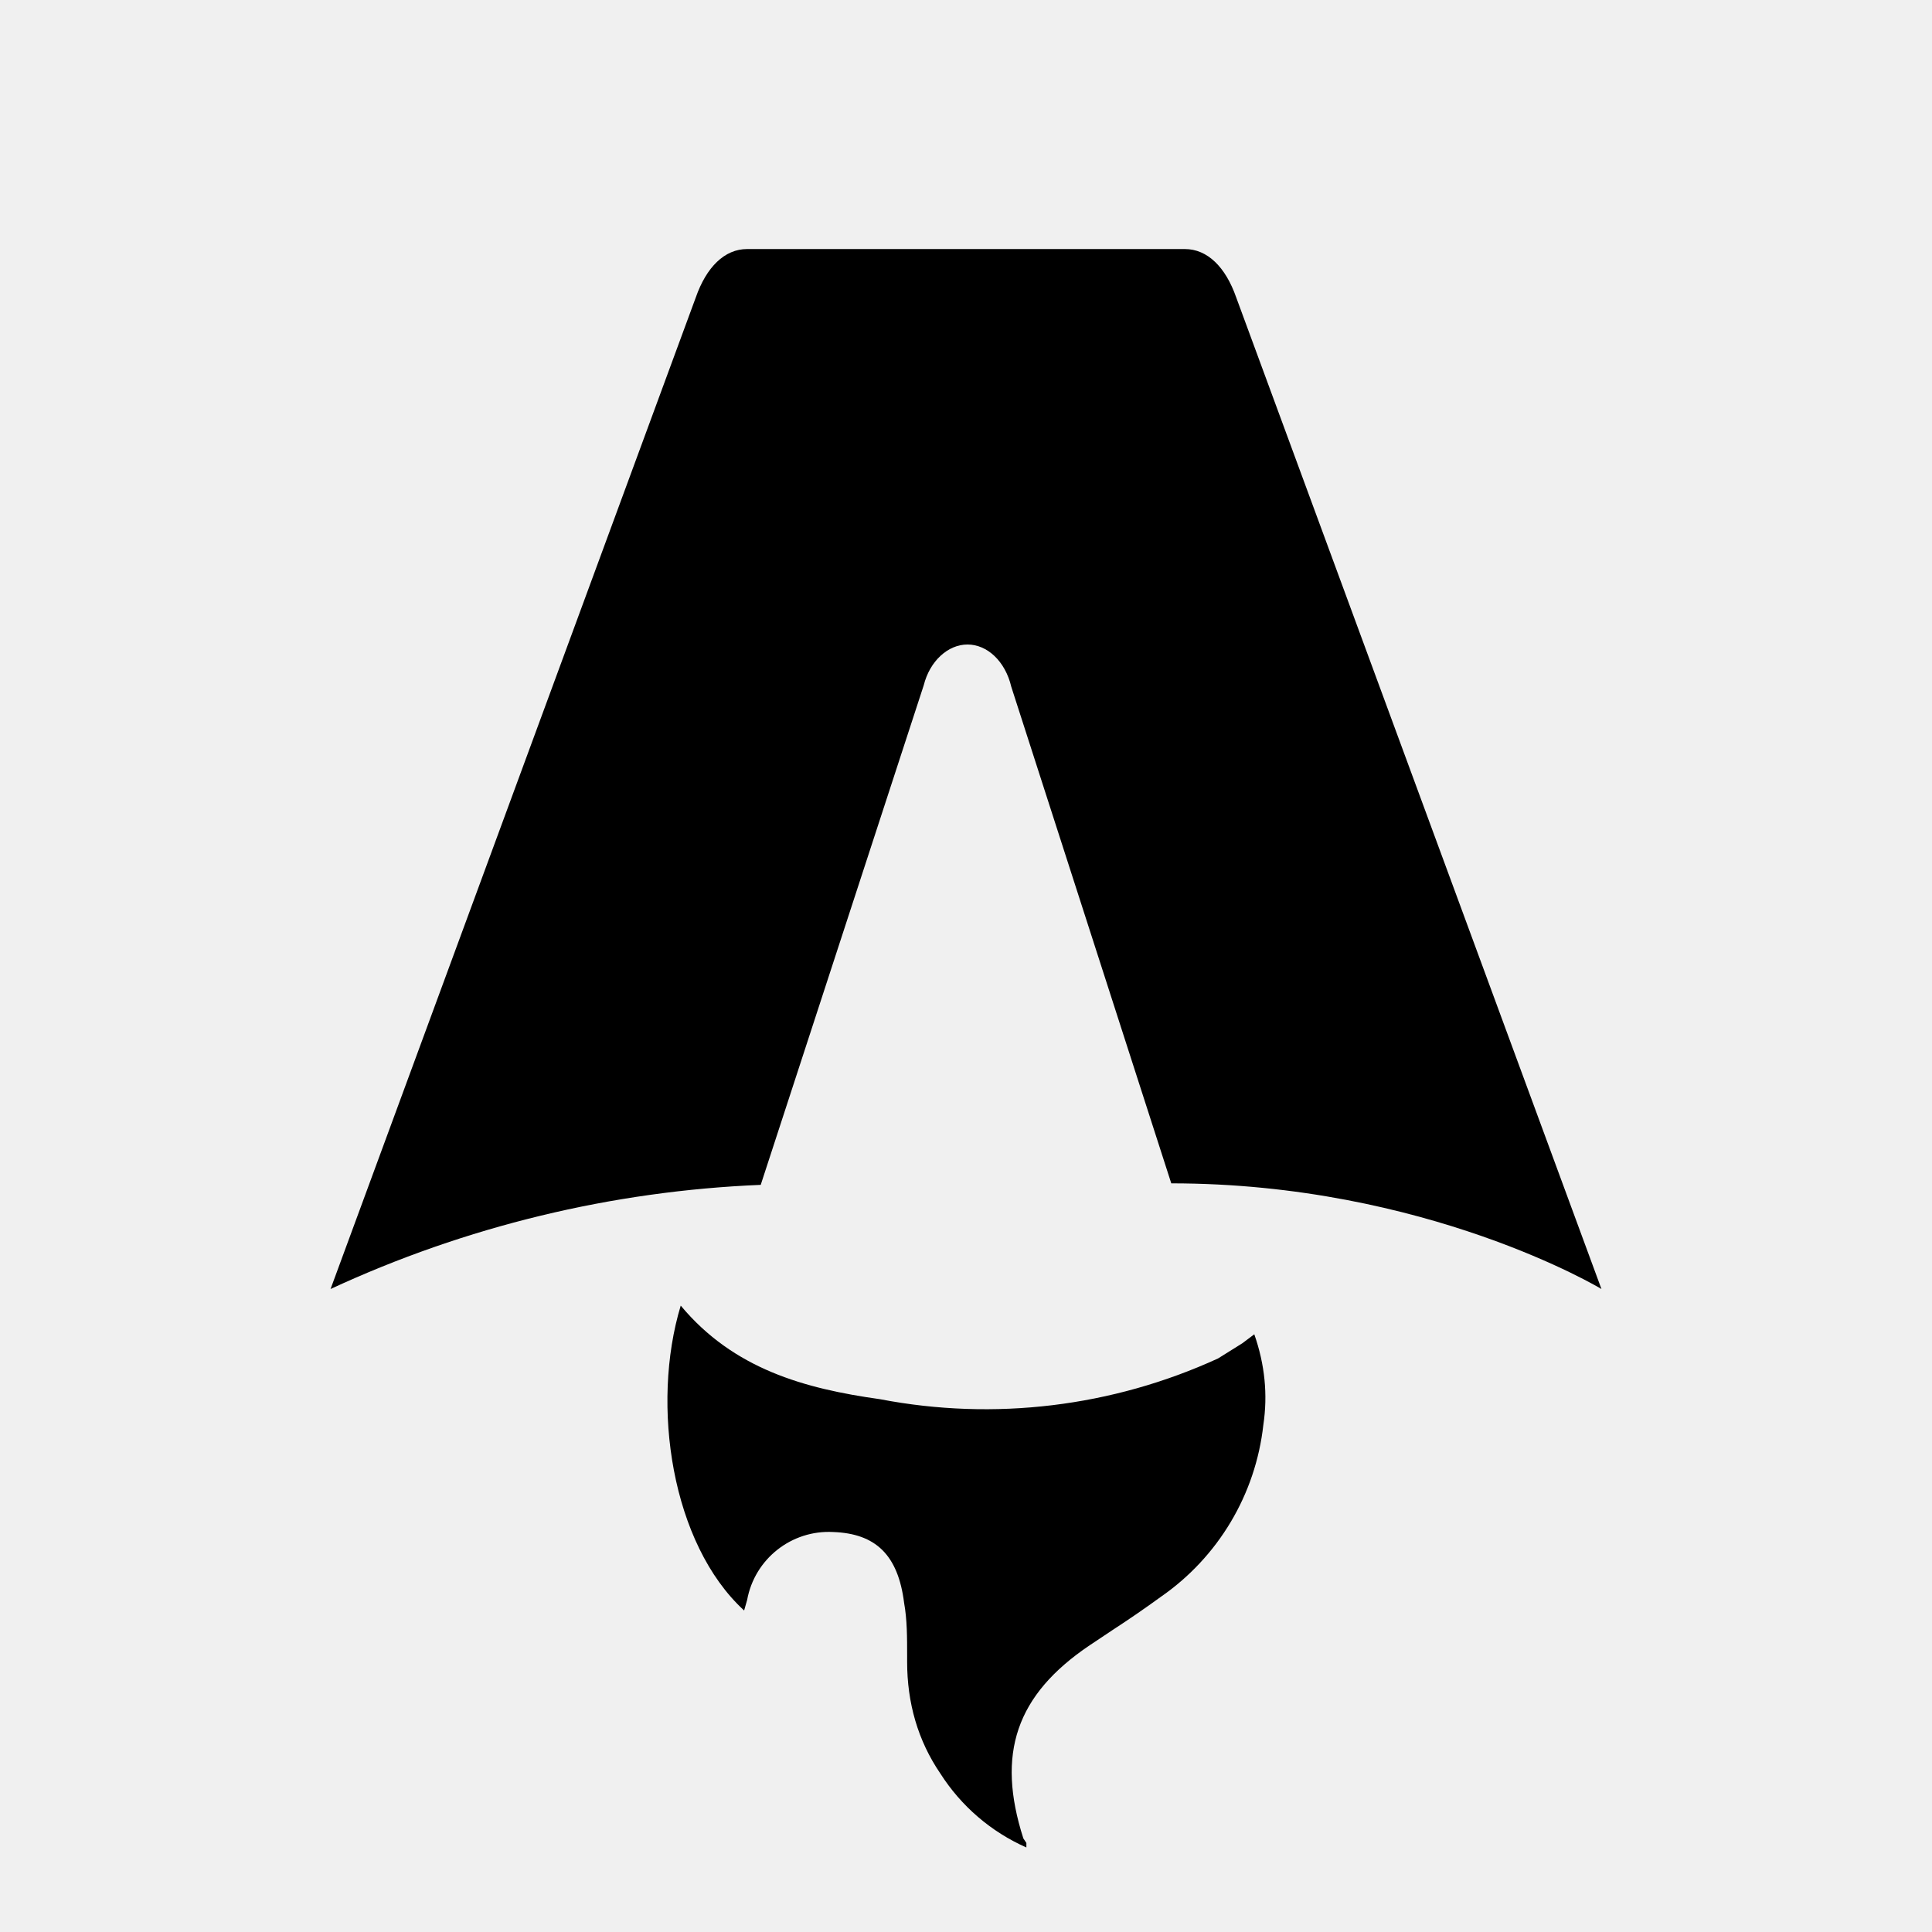
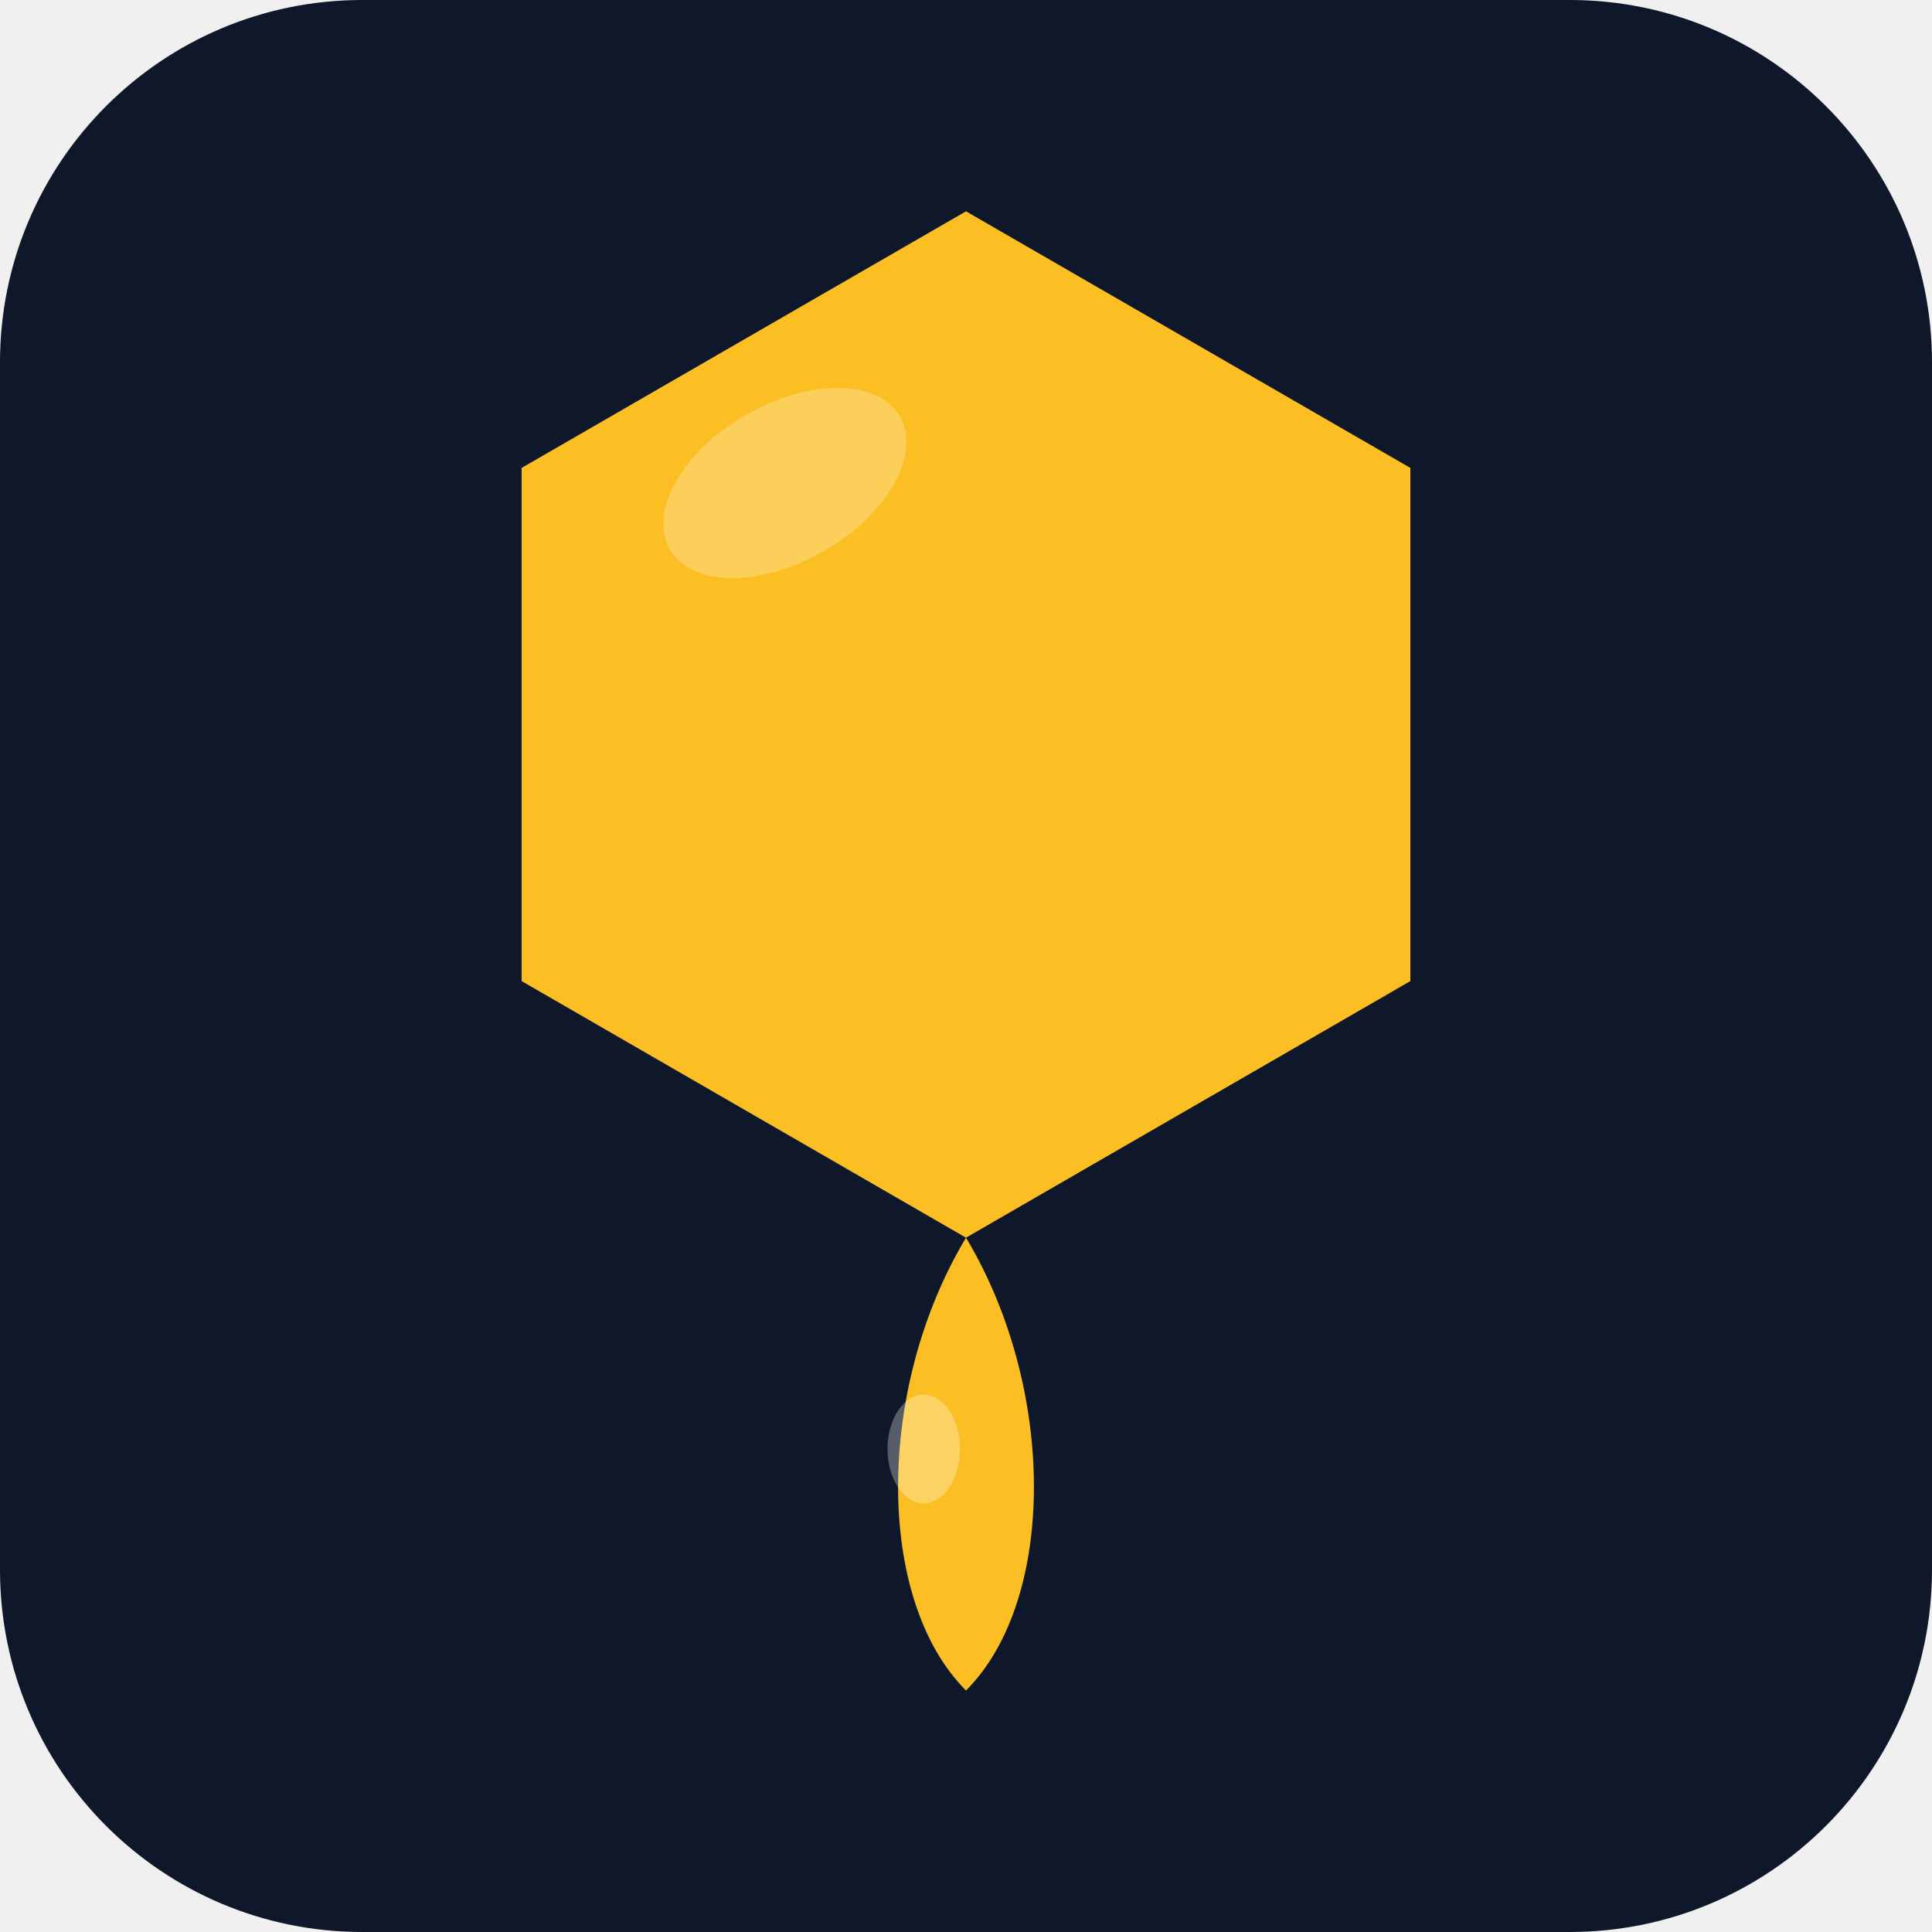
- <svg xmlns="http://www.w3.org/2000/svg" fill="none" viewBox="0 0 128 128">
-   <path d="M50.4 78.5a75.1 75.1 0 0 0-28.5 6.9l24.2-65.7c.7-2 1.9-3.2 3.4-3.2h29c1.5 0 2.7 1.2 3.4 3.2l24.2 65.7s-11.6-7-28.5-7L67 45.5c-.4-1.7-1.6-2.8-2.9-2.8-1.3 0-2.5 1.1-2.9 2.7L50.4 78.5Zm-1.1 28.2Zm-4.2-20.2c-2 6.6-.6 15.8 4.2 20.2a17.5 17.5 0 0 1 .2-.7 5.5 5.5 0 0 1 5.7-4.5c2.8.1 4.3 1.5 4.7 4.7.2 1.1.2 2.3.2 3.5v.4c0 2.7.7 5.2 2.2 7.4a13 13 0 0 0 5.7 4.9v-.3l-.2-.3c-1.8-5.6-.5-9.5 4.4-12.8l1.5-1a73 73 0 0 0 3.2-2.2 16 16 0 0 0 6.8-11.4c.3-2 .1-4-.6-6l-.8.6-1.6 1a37 37 0 0 1-22.4 2.7c-5-.7-9.7-2-13.2-6.2Z" />
-   <style>
-         path { fill: #000; }
-         @media (prefers-color-scheme: dark) {
-             path { fill: #FFF; }
-         }
-     </style>
+ <svg xmlns="http://www.w3.org/2000/svg" viewBox="0 0 32 32">
+   <rect x="0" y="0" width="32" height="32" rx="6" fill="#0f172a" />
+   <polygon points="16,3.5 23.36,7.75 23.36,16.25 16,20.5 8.64,16.25 8.64,7.75" fill="#fbbf24" />
+   <ellipse cx="13" cy="8" rx="2.2" ry="1.3" fill="#ffffff" opacity="0.25" transform="rotate(-30 13 8)" />
+   <path d="M16,20.5 C14.5,23 14.5,26.5 16,28 C17.5,26.5 17.5,23 16,20.5 Z" fill="#fbbf24" />
+   <ellipse cx="15.3" cy="24" rx="0.6" ry="0.9" fill="#ffffff" opacity="0.3" />
</svg>
